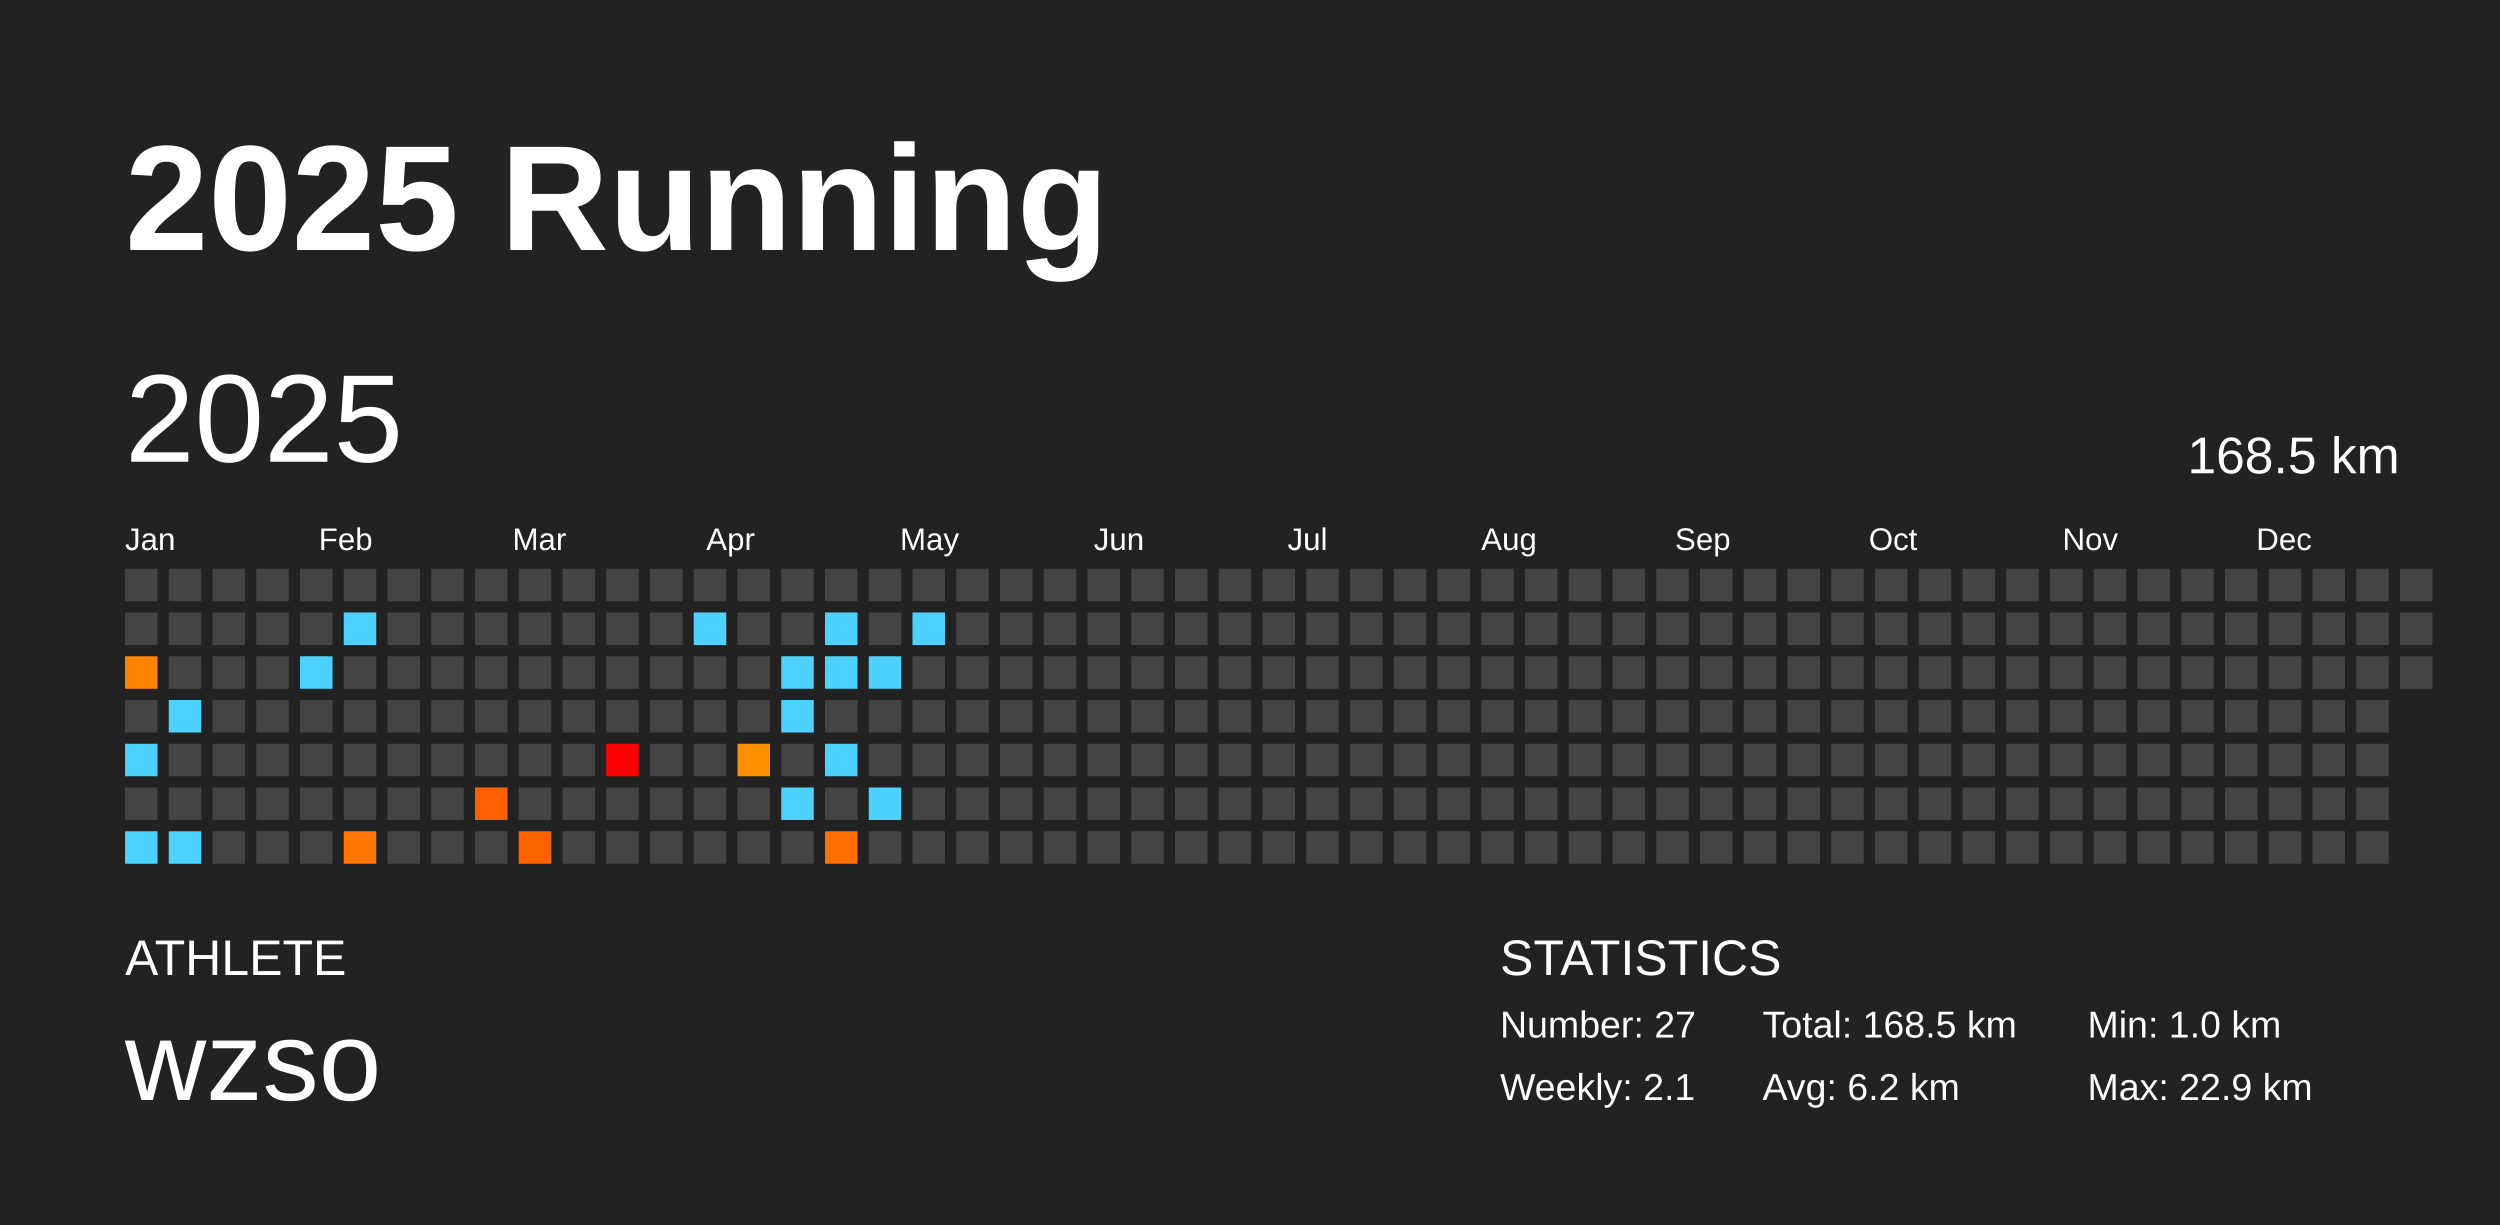
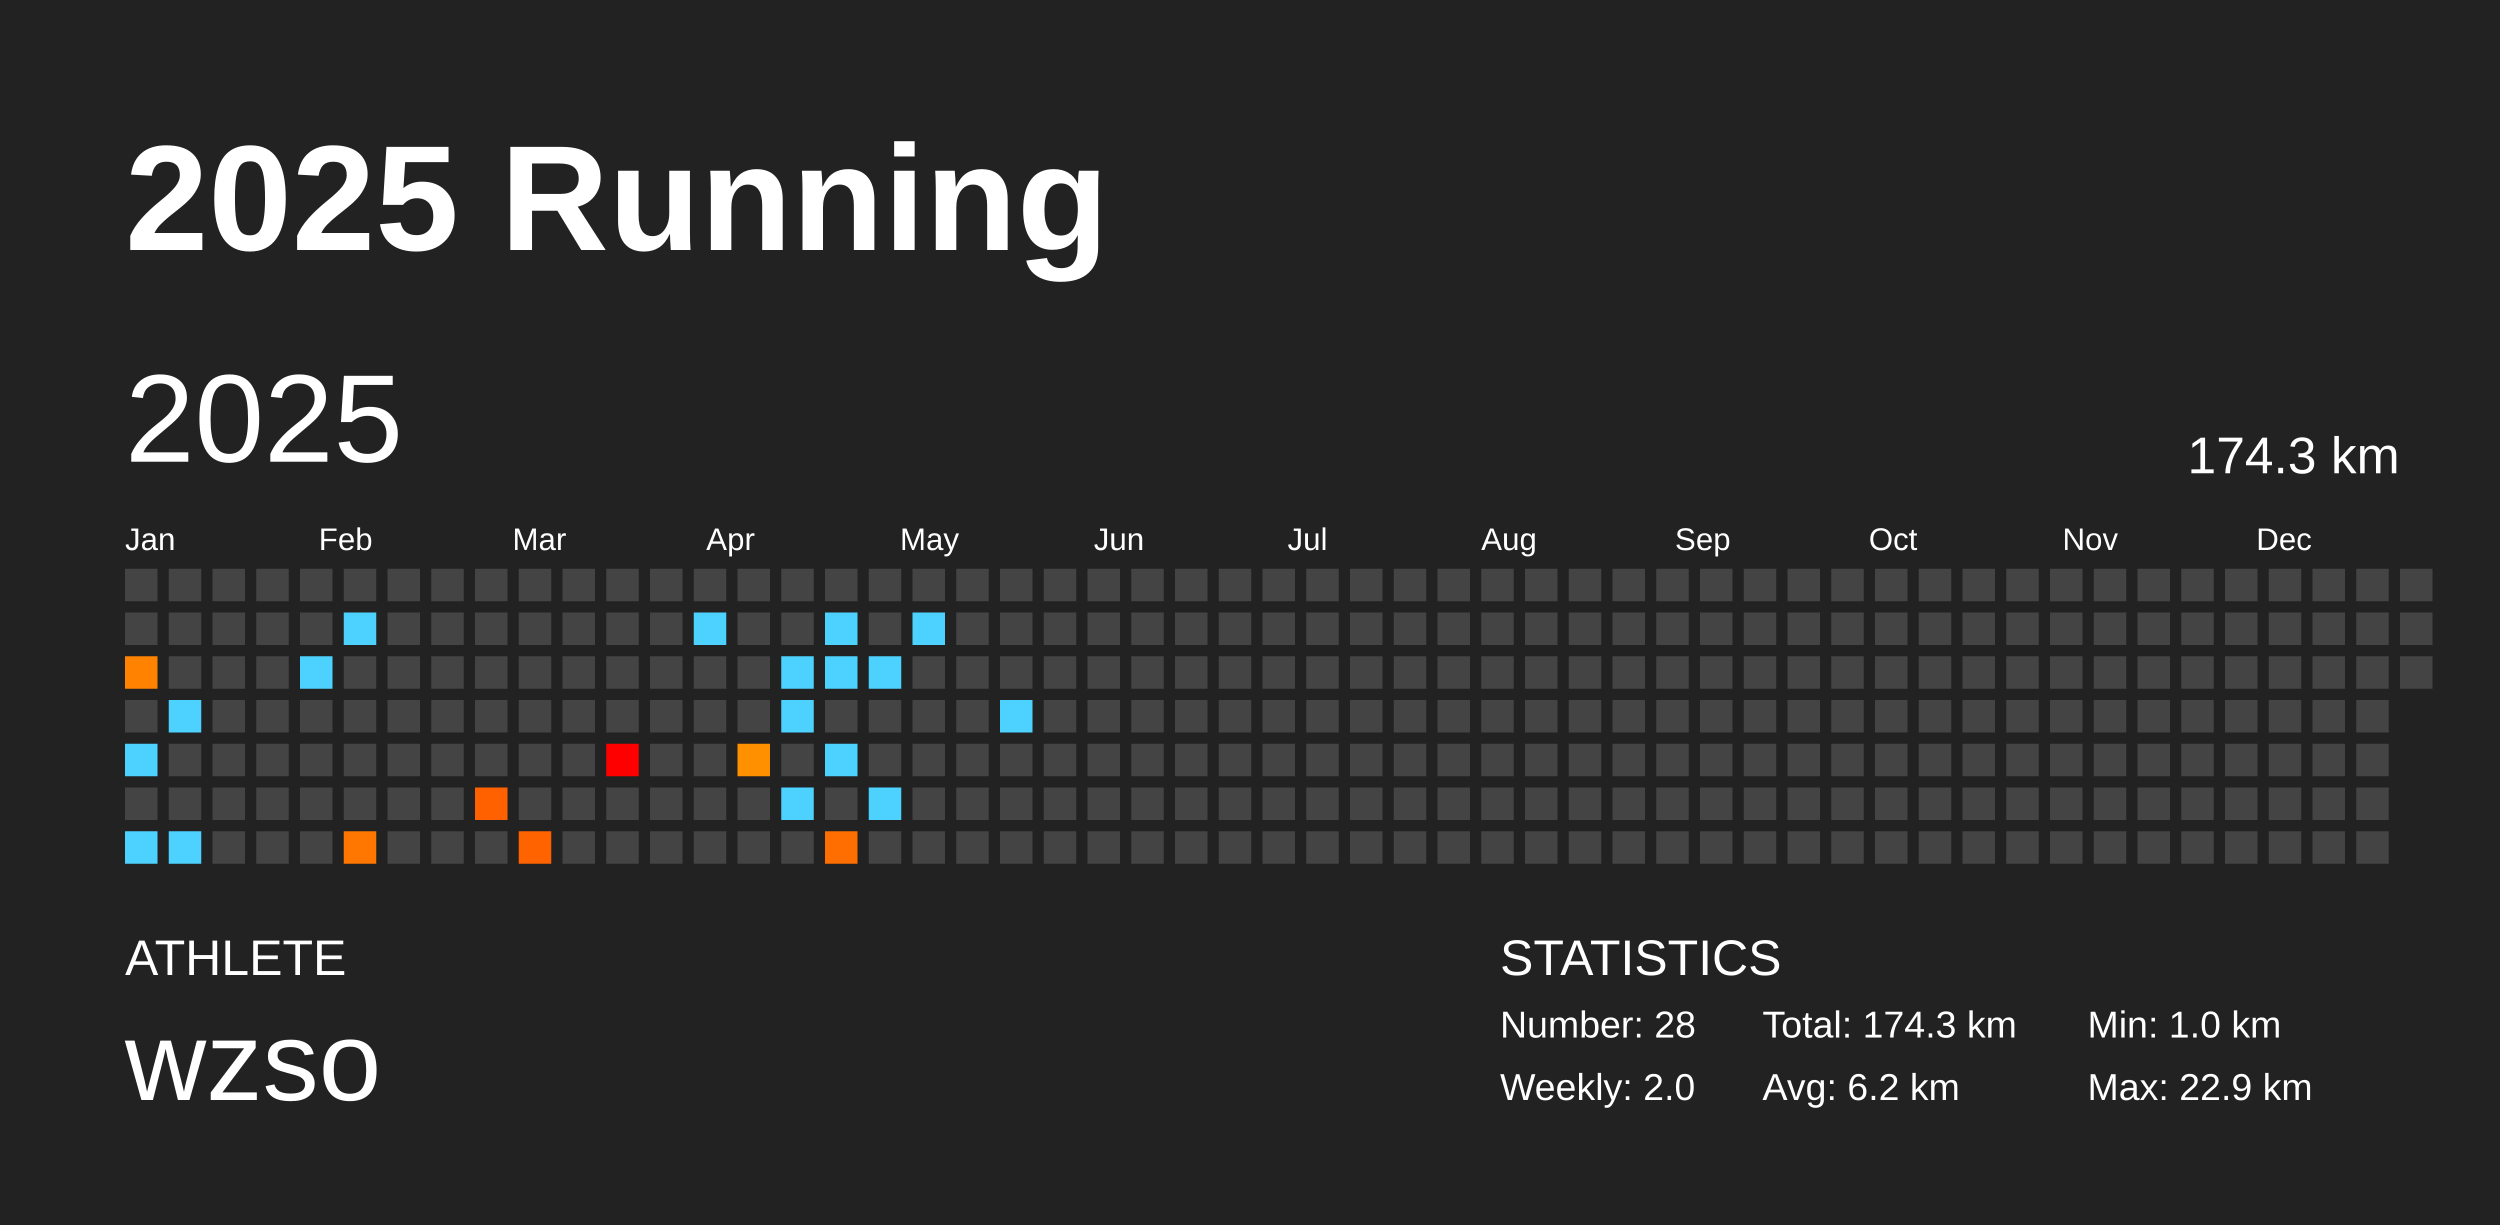
<svg xmlns="http://www.w3.org/2000/svg" baseProfile="full" height="98mm" version="1.1" viewBox="0,0,200,98" width="200mm">
  <defs />
  <rect fill="#222222" height="98" width="200" x="0" y="0" />
  <text fill="#FFFFFF" style="font-size:12px; font-family:Arial; font-weight:bold;" x="10" y="20">2025 Running</text>
  <text fill="#FFFFFF" style="font-size:4px; font-family:Arial" x="10" y="78">ATHLETE</text>
  <text fill="#FFFFFF" style="font-size:9px; font-family:Arial" x="10" y="88">wzso</text>
  <text fill="#FFFFFF" style="font-size:4px; font-family:Arial" x="120" y="78">STATISTICS</text>
-   <text fill="#FFFFFF" style="font-size:3px; font-family:Arial" x="120" y="83">Number: 27</text>
-   <text fill="#FFFFFF" style="font-size:3px; font-family:Arial" x="120" y="88">Weekly: 2.1</text>
-   <text fill="#FFFFFF" style="font-size:3px; font-family:Arial" x="141" y="83">Total: 168.5 km</text>
+   <text fill="#FFFFFF" style="font-size:3px; font-family:Arial" x="120" y="83">Number: 28</text>
+   <text fill="#FFFFFF" style="font-size:3px; font-family:Arial" x="120" y="88">Weekly: 2.0</text>
+   <text fill="#FFFFFF" style="font-size:3px; font-family:Arial" x="141" y="83">Total: 174.3 km</text>
  <text fill="#FFFFFF" style="font-size:3px; font-family:Arial" x="141" y="88">Avg: 6.2 km</text>
  <text fill="#FFFFFF" style="font-size:3px; font-family:Arial" x="167" y="83">Min: 1.0 km</text>
  <text fill="#FFFFFF" style="font-size:3px; font-family:Arial" x="167" y="88">Max: 22.9 km</text>
  <text dominant-baseline="hanging" fill="#FFFFFF" style="font-size:10.0px; font-family:Arial;" x="10" y="30">2025</text>
-   <text dominant-baseline="hanging" fill="#FFFFFF" style="font-size:4.125px; font-family:Arial;" x="175" y="35">168.5 km</text>
+   <text dominant-baseline="hanging" fill="#FFFFFF" style="font-size:4.125px; font-family:Arial;" x="175" y="35">174.3 km</text>
  <text fill="#FFFFFF" style="font-size:2.5px; font-family:Arial" x="10.0" y="44">Jan</text>
  <text fill="#FFFFFF" style="font-size:2.5px; font-family:Arial" x="25.5" y="44">Feb</text>
  <text fill="#FFFFFF" style="font-size:2.5px; font-family:Arial" x="41.0" y="44">Mar</text>
  <text fill="#FFFFFF" style="font-size:2.5px; font-family:Arial" x="56.5" y="44">Apr</text>
  <text fill="#FFFFFF" style="font-size:2.5px; font-family:Arial" x="72.0" y="44">May</text>
  <text fill="#FFFFFF" style="font-size:2.5px; font-family:Arial" x="87.5" y="44">Jun</text>
  <text fill="#FFFFFF" style="font-size:2.5px; font-family:Arial" x="103.0" y="44">Jul</text>
  <text fill="#FFFFFF" style="font-size:2.5px; font-family:Arial" x="118.5" y="44">Aug</text>
  <text fill="#FFFFFF" style="font-size:2.5px; font-family:Arial" x="134.0" y="44">Sep</text>
  <text fill="#FFFFFF" style="font-size:2.5px; font-family:Arial" x="149.5" y="44">Oct</text>
  <text fill="#FFFFFF" style="font-size:2.5px; font-family:Arial" x="165.0" y="44">Nov</text>
  <text fill="#FFFFFF" style="font-size:2.5px; font-family:Arial" x="180.5" y="44">Dec</text>
  <rect fill="#444444" height="2.6" width="2.6" x="10.0" y="45.5" />
  <rect fill="#444444" height="2.6" width="2.6" x="10.0" y="49.0" />
  <rect fill="#ff8300" height="2.6" width="2.6" x="10.0" y="52.5" />
  <rect fill="#444444" height="2.6" width="2.6" x="10.0" y="56.0" />
  <rect fill="#4dd2ff" height="2.6" width="2.6" x="10.0" y="59.5" />
  <rect fill="#444444" height="2.6" width="2.6" x="10.0" y="63.0" />
  <rect fill="#4dd2ff" height="2.6" width="2.6" x="10.0" y="66.5" />
  <rect fill="#444444" height="2.6" width="2.6" x="13.5" y="45.5" />
  <rect fill="#444444" height="2.6" width="2.6" x="13.5" y="49.0" />
  <rect fill="#444444" height="2.6" width="2.6" x="13.5" y="52.5" />
  <rect fill="#4dd2ff" height="2.6" width="2.6" x="13.5" y="56.0" />
  <rect fill="#444444" height="2.6" width="2.6" x="13.5" y="59.5" />
  <rect fill="#444444" height="2.6" width="2.6" x="13.5" y="63.0" />
  <rect fill="#4dd2ff" height="2.6" width="2.6" x="13.5" y="66.5" />
  <rect fill="#444444" height="2.6" width="2.6" x="17.0" y="45.5" />
  <rect fill="#444444" height="2.6" width="2.6" x="17.0" y="49.0" />
  <rect fill="#444444" height="2.6" width="2.6" x="17.0" y="52.5" />
  <rect fill="#444444" height="2.6" width="2.6" x="17.0" y="56.0" />
  <rect fill="#444444" height="2.6" width="2.6" x="17.0" y="59.5" />
  <rect fill="#444444" height="2.6" width="2.6" x="17.0" y="63.0" />
  <rect fill="#444444" height="2.6" width="2.6" x="17.0" y="66.5" />
  <rect fill="#444444" height="2.6" width="2.6" x="20.5" y="45.5" />
  <rect fill="#444444" height="2.6" width="2.6" x="20.5" y="49.0" />
  <rect fill="#444444" height="2.6" width="2.6" x="20.5" y="52.5" />
  <rect fill="#444444" height="2.6" width="2.6" x="20.5" y="56.0" />
  <rect fill="#444444" height="2.6" width="2.6" x="20.5" y="59.5" />
  <rect fill="#444444" height="2.6" width="2.6" x="20.5" y="63.0" />
  <rect fill="#444444" height="2.6" width="2.6" x="20.5" y="66.5" />
  <rect fill="#444444" height="2.6" width="2.6" x="24.0" y="45.5" />
  <rect fill="#444444" height="2.6" width="2.6" x="24.0" y="49.0" />
  <rect fill="#4dd2ff" height="2.6" width="2.6" x="24.0" y="52.5" />
  <rect fill="#444444" height="2.6" width="2.6" x="24.0" y="56.0" />
  <rect fill="#444444" height="2.6" width="2.6" x="24.0" y="59.5" />
  <rect fill="#444444" height="2.6" width="2.6" x="24.0" y="63.0" />
  <rect fill="#444444" height="2.6" width="2.6" x="24.0" y="66.5" />
  <rect fill="#444444" height="2.6" width="2.6" x="27.5" y="45.5" />
  <rect fill="#4dd2ff" height="2.6" width="2.6" x="27.5" y="49.0" />
  <rect fill="#444444" height="2.6" width="2.6" x="27.5" y="52.5" />
  <rect fill="#444444" height="2.6" width="2.6" x="27.5" y="56.0" />
  <rect fill="#444444" height="2.6" width="2.6" x="27.5" y="59.5" />
  <rect fill="#444444" height="2.6" width="2.6" x="27.5" y="63.0" />
  <rect fill="#ff7700" height="2.6" width="2.6" x="27.5" y="66.5" />
  <rect fill="#444444" height="2.6" width="2.6" x="31.0" y="45.5" />
  <rect fill="#444444" height="2.6" width="2.6" x="31.0" y="49.0" />
  <rect fill="#444444" height="2.6" width="2.6" x="31.0" y="52.5" />
  <rect fill="#444444" height="2.6" width="2.6" x="31.0" y="56.0" />
  <rect fill="#444444" height="2.6" width="2.6" x="31.0" y="59.5" />
  <rect fill="#444444" height="2.6" width="2.6" x="31.0" y="63.0" />
  <rect fill="#444444" height="2.6" width="2.6" x="31.0" y="66.5" />
  <rect fill="#444444" height="2.6" width="2.6" x="34.5" y="45.5" />
  <rect fill="#444444" height="2.6" width="2.6" x="34.5" y="49.0" />
  <rect fill="#444444" height="2.6" width="2.6" x="34.5" y="52.5" />
  <rect fill="#444444" height="2.6" width="2.6" x="34.5" y="56.0" />
  <rect fill="#444444" height="2.6" width="2.6" x="34.5" y="59.5" />
  <rect fill="#444444" height="2.6" width="2.6" x="34.5" y="63.0" />
  <rect fill="#444444" height="2.6" width="2.6" x="34.5" y="66.5" />
  <rect fill="#444444" height="2.6" width="2.6" x="38.0" y="45.5" />
  <rect fill="#444444" height="2.6" width="2.6" x="38.0" y="49.0" />
  <rect fill="#444444" height="2.6" width="2.6" x="38.0" y="52.5" />
  <rect fill="#444444" height="2.6" width="2.6" x="38.0" y="56.0" />
  <rect fill="#444444" height="2.6" width="2.6" x="38.0" y="59.5" />
  <rect fill="#ff6100" height="2.6" width="2.6" x="38.0" y="63.0" />
  <rect fill="#444444" height="2.6" width="2.6" x="38.0" y="66.5" />
  <rect fill="#444444" height="2.6" width="2.6" x="41.5" y="45.5" />
  <rect fill="#444444" height="2.6" width="2.6" x="41.5" y="49.0" />
  <rect fill="#444444" height="2.6" width="2.6" x="41.5" y="52.5" />
  <rect fill="#444444" height="2.6" width="2.6" x="41.5" y="56.0" />
  <rect fill="#444444" height="2.6" width="2.6" x="41.5" y="59.5" />
  <rect fill="#444444" height="2.6" width="2.6" x="41.5" y="63.0" />
  <rect fill="#ff6300" height="2.6" width="2.6" x="41.5" y="66.5" />
  <rect fill="#444444" height="2.6" width="2.6" x="45.0" y="45.5" />
  <rect fill="#444444" height="2.6" width="2.6" x="45.0" y="49.0" />
  <rect fill="#444444" height="2.6" width="2.6" x="45.0" y="52.5" />
  <rect fill="#444444" height="2.6" width="2.6" x="45.0" y="56.0" />
  <rect fill="#444444" height="2.6" width="2.6" x="45.0" y="59.5" />
  <rect fill="#444444" height="2.6" width="2.6" x="45.0" y="63.0" />
  <rect fill="#444444" height="2.6" width="2.6" x="45.0" y="66.5" />
  <rect fill="#444444" height="2.6" width="2.6" x="48.5" y="45.5" />
  <rect fill="#444444" height="2.6" width="2.6" x="48.5" y="49.0" />
  <rect fill="#444444" height="2.6" width="2.6" x="48.5" y="52.5" />
  <rect fill="#444444" height="2.6" width="2.6" x="48.5" y="56.0" />
  <rect fill="red" height="2.6" width="2.6" x="48.5" y="59.5" />
  <rect fill="#444444" height="2.6" width="2.6" x="48.5" y="63.0" />
  <rect fill="#444444" height="2.6" width="2.6" x="48.5" y="66.5" />
  <rect fill="#444444" height="2.6" width="2.6" x="52.0" y="45.5" />
  <rect fill="#444444" height="2.6" width="2.6" x="52.0" y="49.0" />
  <rect fill="#444444" height="2.6" width="2.6" x="52.0" y="52.5" />
  <rect fill="#444444" height="2.6" width="2.6" x="52.0" y="56.0" />
  <rect fill="#444444" height="2.6" width="2.6" x="52.0" y="59.5" />
  <rect fill="#444444" height="2.6" width="2.6" x="52.0" y="63.0" />
  <rect fill="#444444" height="2.6" width="2.6" x="52.0" y="66.5" />
  <rect fill="#444444" height="2.6" width="2.6" x="55.5" y="45.5" />
  <rect fill="#4dd2ff" height="2.6" width="2.6" x="55.5" y="49.0" />
  <rect fill="#444444" height="2.6" width="2.6" x="55.5" y="52.5" />
  <rect fill="#444444" height="2.6" width="2.6" x="55.5" y="56.0" />
  <rect fill="#444444" height="2.6" width="2.6" x="55.5" y="59.5" />
  <rect fill="#444444" height="2.6" width="2.6" x="55.5" y="63.0" />
  <rect fill="#444444" height="2.6" width="2.6" x="55.5" y="66.5" />
  <rect fill="#444444" height="2.6" width="2.6" x="59.0" y="45.5" />
  <rect fill="#444444" height="2.6" width="2.6" x="59.0" y="49.0" />
  <rect fill="#444444" height="2.6" width="2.6" x="59.0" y="52.5" />
  <rect fill="#444444" height="2.6" width="2.6" x="59.0" y="56.0" />
  <rect fill="#ff9000" height="2.6" width="2.6" x="59.0" y="59.5" />
  <rect fill="#444444" height="2.6" width="2.6" x="59.0" y="63.0" />
  <rect fill="#444444" height="2.6" width="2.6" x="59.0" y="66.5" />
  <rect fill="#444444" height="2.6" width="2.6" x="62.5" y="45.5" />
  <rect fill="#444444" height="2.6" width="2.6" x="62.5" y="49.0" />
  <rect fill="#4dd2ff" height="2.6" width="2.6" x="62.5" y="52.5" />
  <rect fill="#4dd2ff" height="2.6" width="2.6" x="62.5" y="56.0" />
  <rect fill="#444444" height="2.6" width="2.6" x="62.5" y="59.5" />
  <rect fill="#4dd2ff" height="2.6" width="2.6" x="62.5" y="63.0" />
  <rect fill="#444444" height="2.6" width="2.6" x="62.5" y="66.5" />
  <rect fill="#444444" height="2.6" width="2.6" x="66.0" y="45.5" />
  <rect fill="#4dd2ff" height="2.6" width="2.6" x="66.0" y="49.0" />
  <rect fill="#4dd2ff" height="2.6" width="2.6" x="66.0" y="52.5" />
  <rect fill="#444444" height="2.6" width="2.6" x="66.0" y="56.0" />
  <rect fill="#4dd2ff" height="2.6" width="2.6" x="66.0" y="59.5" />
  <rect fill="#444444" height="2.6" width="2.6" x="66.0" y="63.0" />
  <rect fill="#ff6e00" height="2.6" width="2.6" x="66.0" y="66.5" />
  <rect fill="#444444" height="2.6" width="2.6" x="69.5" y="45.5" />
  <rect fill="#444444" height="2.6" width="2.6" x="69.5" y="49.0" />
  <rect fill="#4dd2ff" height="2.6" width="2.6" x="69.5" y="52.5" />
  <rect fill="#444444" height="2.6" width="2.6" x="69.5" y="56.0" />
  <rect fill="#444444" height="2.6" width="2.6" x="69.5" y="59.5" />
  <rect fill="#4dd2ff" height="2.6" width="2.6" x="69.5" y="63.0" />
  <rect fill="#444444" height="2.6" width="2.6" x="69.5" y="66.5" />
  <rect fill="#444444" height="2.6" width="2.6" x="73.0" y="45.5" />
  <rect fill="#4dd2ff" height="2.6" width="2.6" x="73.0" y="49.0" />
  <rect fill="#444444" height="2.6" width="2.6" x="73.0" y="52.5" />
  <rect fill="#444444" height="2.6" width="2.6" x="73.0" y="56.0" />
  <rect fill="#444444" height="2.6" width="2.6" x="73.0" y="59.5" />
  <rect fill="#444444" height="2.6" width="2.6" x="73.0" y="63.0" />
  <rect fill="#444444" height="2.6" width="2.6" x="73.0" y="66.5" />
  <rect fill="#444444" height="2.6" width="2.6" x="76.5" y="45.5" />
  <rect fill="#444444" height="2.6" width="2.6" x="76.5" y="49.0" />
  <rect fill="#444444" height="2.6" width="2.6" x="76.5" y="52.5" />
  <rect fill="#444444" height="2.6" width="2.6" x="76.5" y="56.0" />
  <rect fill="#444444" height="2.6" width="2.6" x="76.5" y="59.5" />
  <rect fill="#444444" height="2.6" width="2.6" x="76.5" y="63.0" />
  <rect fill="#444444" height="2.6" width="2.6" x="76.5" y="66.5" />
  <rect fill="#444444" height="2.6" width="2.6" x="80.0" y="45.5" />
  <rect fill="#444444" height="2.6" width="2.6" x="80.0" y="49.0" />
  <rect fill="#444444" height="2.6" width="2.6" x="80.0" y="52.5" />
-   <rect fill="#444444" height="2.6" width="2.6" x="80.0" y="56.0" />
+   <rect fill="#4dd2ff" height="2.6" width="2.6" x="80.0" y="56.0" />
  <rect fill="#444444" height="2.6" width="2.6" x="80.0" y="59.5" />
  <rect fill="#444444" height="2.6" width="2.6" x="80.0" y="63.0" />
  <rect fill="#444444" height="2.6" width="2.6" x="80.0" y="66.5" />
  <rect fill="#444444" height="2.6" width="2.6" x="83.5" y="45.5" />
  <rect fill="#444444" height="2.6" width="2.6" x="83.5" y="49.0" />
  <rect fill="#444444" height="2.6" width="2.6" x="83.5" y="52.5" />
  <rect fill="#444444" height="2.6" width="2.6" x="83.5" y="56.0" />
  <rect fill="#444444" height="2.6" width="2.6" x="83.5" y="59.5" />
  <rect fill="#444444" height="2.6" width="2.6" x="83.5" y="63.0" />
  <rect fill="#444444" height="2.6" width="2.6" x="83.5" y="66.5" />
  <rect fill="#444444" height="2.6" width="2.6" x="87.0" y="45.5" />
  <rect fill="#444444" height="2.6" width="2.6" x="87.0" y="49.0" />
  <rect fill="#444444" height="2.6" width="2.6" x="87.0" y="52.5" />
  <rect fill="#444444" height="2.6" width="2.6" x="87.0" y="56.0" />
  <rect fill="#444444" height="2.6" width="2.6" x="87.0" y="59.5" />
  <rect fill="#444444" height="2.6" width="2.6" x="87.0" y="63.0" />
  <rect fill="#444444" height="2.6" width="2.6" x="87.0" y="66.5" />
  <rect fill="#444444" height="2.6" width="2.6" x="90.5" y="45.5" />
  <rect fill="#444444" height="2.6" width="2.6" x="90.5" y="49.0" />
  <rect fill="#444444" height="2.6" width="2.6" x="90.5" y="52.5" />
  <rect fill="#444444" height="2.6" width="2.6" x="90.5" y="56.0" />
  <rect fill="#444444" height="2.6" width="2.6" x="90.5" y="59.5" />
  <rect fill="#444444" height="2.6" width="2.6" x="90.5" y="63.0" />
  <rect fill="#444444" height="2.6" width="2.6" x="90.5" y="66.5" />
  <rect fill="#444444" height="2.6" width="2.6" x="94.0" y="45.5" />
  <rect fill="#444444" height="2.6" width="2.6" x="94.0" y="49.0" />
  <rect fill="#444444" height="2.6" width="2.6" x="94.0" y="52.5" />
  <rect fill="#444444" height="2.6" width="2.6" x="94.0" y="56.0" />
  <rect fill="#444444" height="2.6" width="2.6" x="94.0" y="59.5" />
  <rect fill="#444444" height="2.6" width="2.6" x="94.0" y="63.0" />
  <rect fill="#444444" height="2.6" width="2.6" x="94.0" y="66.5" />
  <rect fill="#444444" height="2.6" width="2.6" x="97.5" y="45.5" />
  <rect fill="#444444" height="2.6" width="2.6" x="97.5" y="49.0" />
  <rect fill="#444444" height="2.6" width="2.6" x="97.5" y="52.5" />
  <rect fill="#444444" height="2.6" width="2.6" x="97.5" y="56.0" />
  <rect fill="#444444" height="2.6" width="2.6" x="97.5" y="59.5" />
  <rect fill="#444444" height="2.6" width="2.6" x="97.5" y="63.0" />
  <rect fill="#444444" height="2.6" width="2.6" x="97.5" y="66.5" />
  <rect fill="#444444" height="2.6" width="2.6" x="101.0" y="45.5" />
  <rect fill="#444444" height="2.6" width="2.6" x="101.0" y="49.0" />
  <rect fill="#444444" height="2.6" width="2.6" x="101.0" y="52.5" />
  <rect fill="#444444" height="2.6" width="2.6" x="101.0" y="56.0" />
  <rect fill="#444444" height="2.6" width="2.6" x="101.0" y="59.5" />
  <rect fill="#444444" height="2.6" width="2.6" x="101.0" y="63.0" />
  <rect fill="#444444" height="2.6" width="2.6" x="101.0" y="66.5" />
  <rect fill="#444444" height="2.6" width="2.6" x="104.5" y="45.5" />
  <rect fill="#444444" height="2.6" width="2.6" x="104.5" y="49.0" />
  <rect fill="#444444" height="2.6" width="2.6" x="104.5" y="52.5" />
  <rect fill="#444444" height="2.6" width="2.6" x="104.5" y="56.0" />
  <rect fill="#444444" height="2.6" width="2.6" x="104.5" y="59.5" />
  <rect fill="#444444" height="2.6" width="2.6" x="104.5" y="63.0" />
  <rect fill="#444444" height="2.6" width="2.6" x="104.5" y="66.5" />
  <rect fill="#444444" height="2.6" width="2.6" x="108.0" y="45.5" />
  <rect fill="#444444" height="2.6" width="2.6" x="108.0" y="49.0" />
  <rect fill="#444444" height="2.6" width="2.6" x="108.0" y="52.5" />
  <rect fill="#444444" height="2.6" width="2.6" x="108.0" y="56.0" />
  <rect fill="#444444" height="2.6" width="2.6" x="108.0" y="59.5" />
  <rect fill="#444444" height="2.6" width="2.6" x="108.0" y="63.0" />
  <rect fill="#444444" height="2.6" width="2.6" x="108.0" y="66.5" />
  <rect fill="#444444" height="2.6" width="2.6" x="111.5" y="45.5" />
  <rect fill="#444444" height="2.6" width="2.6" x="111.5" y="49.0" />
  <rect fill="#444444" height="2.6" width="2.6" x="111.5" y="52.5" />
  <rect fill="#444444" height="2.6" width="2.6" x="111.5" y="56.0" />
  <rect fill="#444444" height="2.6" width="2.6" x="111.5" y="59.5" />
  <rect fill="#444444" height="2.6" width="2.6" x="111.5" y="63.0" />
  <rect fill="#444444" height="2.6" width="2.6" x="111.5" y="66.5" />
  <rect fill="#444444" height="2.6" width="2.6" x="115.0" y="45.5" />
  <rect fill="#444444" height="2.6" width="2.6" x="115.0" y="49.0" />
  <rect fill="#444444" height="2.6" width="2.6" x="115.0" y="52.5" />
  <rect fill="#444444" height="2.6" width="2.6" x="115.0" y="56.0" />
  <rect fill="#444444" height="2.6" width="2.6" x="115.0" y="59.5" />
  <rect fill="#444444" height="2.6" width="2.6" x="115.0" y="63.0" />
  <rect fill="#444444" height="2.6" width="2.6" x="115.0" y="66.5" />
  <rect fill="#444444" height="2.6" width="2.6" x="118.5" y="45.5" />
  <rect fill="#444444" height="2.6" width="2.6" x="118.5" y="49.0" />
  <rect fill="#444444" height="2.6" width="2.6" x="118.5" y="52.5" />
  <rect fill="#444444" height="2.6" width="2.6" x="118.5" y="56.0" />
  <rect fill="#444444" height="2.6" width="2.6" x="118.5" y="59.5" />
  <rect fill="#444444" height="2.6" width="2.6" x="118.5" y="63.0" />
  <rect fill="#444444" height="2.6" width="2.6" x="118.5" y="66.5" />
  <rect fill="#444444" height="2.6" width="2.6" x="122.0" y="45.5" />
  <rect fill="#444444" height="2.6" width="2.6" x="122.0" y="49.0" />
  <rect fill="#444444" height="2.6" width="2.6" x="122.0" y="52.5" />
  <rect fill="#444444" height="2.6" width="2.6" x="122.0" y="56.0" />
  <rect fill="#444444" height="2.6" width="2.6" x="122.0" y="59.5" />
  <rect fill="#444444" height="2.6" width="2.6" x="122.0" y="63.0" />
  <rect fill="#444444" height="2.6" width="2.6" x="122.0" y="66.5" />
  <rect fill="#444444" height="2.6" width="2.6" x="125.5" y="45.5" />
  <rect fill="#444444" height="2.6" width="2.6" x="125.5" y="49.0" />
  <rect fill="#444444" height="2.6" width="2.6" x="125.5" y="52.5" />
  <rect fill="#444444" height="2.6" width="2.6" x="125.5" y="56.0" />
  <rect fill="#444444" height="2.6" width="2.6" x="125.5" y="59.5" />
  <rect fill="#444444" height="2.6" width="2.6" x="125.5" y="63.0" />
  <rect fill="#444444" height="2.6" width="2.6" x="125.5" y="66.5" />
  <rect fill="#444444" height="2.6" width="2.6" x="129.0" y="45.5" />
  <rect fill="#444444" height="2.6" width="2.6" x="129.0" y="49.0" />
  <rect fill="#444444" height="2.6" width="2.6" x="129.0" y="52.5" />
  <rect fill="#444444" height="2.6" width="2.6" x="129.0" y="56.0" />
  <rect fill="#444444" height="2.6" width="2.6" x="129.0" y="59.5" />
  <rect fill="#444444" height="2.6" width="2.6" x="129.0" y="63.0" />
  <rect fill="#444444" height="2.6" width="2.6" x="129.0" y="66.5" />
  <rect fill="#444444" height="2.6" width="2.6" x="132.5" y="45.5" />
  <rect fill="#444444" height="2.6" width="2.6" x="132.5" y="49.0" />
  <rect fill="#444444" height="2.6" width="2.6" x="132.5" y="52.5" />
  <rect fill="#444444" height="2.6" width="2.6" x="132.5" y="56.0" />
  <rect fill="#444444" height="2.6" width="2.6" x="132.5" y="59.5" />
  <rect fill="#444444" height="2.6" width="2.6" x="132.5" y="63.0" />
  <rect fill="#444444" height="2.6" width="2.6" x="132.5" y="66.5" />
  <rect fill="#444444" height="2.6" width="2.6" x="136.0" y="45.5" />
  <rect fill="#444444" height="2.6" width="2.6" x="136.0" y="49.0" />
  <rect fill="#444444" height="2.6" width="2.6" x="136.0" y="52.5" />
  <rect fill="#444444" height="2.6" width="2.6" x="136.0" y="56.0" />
  <rect fill="#444444" height="2.6" width="2.6" x="136.0" y="59.5" />
  <rect fill="#444444" height="2.6" width="2.6" x="136.0" y="63.0" />
  <rect fill="#444444" height="2.6" width="2.6" x="136.0" y="66.5" />
  <rect fill="#444444" height="2.6" width="2.6" x="139.5" y="45.5" />
  <rect fill="#444444" height="2.6" width="2.6" x="139.5" y="49.0" />
  <rect fill="#444444" height="2.6" width="2.6" x="139.5" y="52.5" />
  <rect fill="#444444" height="2.6" width="2.6" x="139.5" y="56.0" />
  <rect fill="#444444" height="2.6" width="2.6" x="139.5" y="59.5" />
  <rect fill="#444444" height="2.6" width="2.6" x="139.5" y="63.0" />
  <rect fill="#444444" height="2.6" width="2.6" x="139.5" y="66.5" />
  <rect fill="#444444" height="2.6" width="2.6" x="143.0" y="45.5" />
  <rect fill="#444444" height="2.6" width="2.6" x="143.0" y="49.0" />
  <rect fill="#444444" height="2.6" width="2.6" x="143.0" y="52.5" />
  <rect fill="#444444" height="2.6" width="2.6" x="143.0" y="56.0" />
  <rect fill="#444444" height="2.6" width="2.6" x="143.0" y="59.5" />
  <rect fill="#444444" height="2.6" width="2.6" x="143.0" y="63.0" />
  <rect fill="#444444" height="2.6" width="2.6" x="143.0" y="66.5" />
  <rect fill="#444444" height="2.6" width="2.6" x="146.5" y="45.5" />
  <rect fill="#444444" height="2.6" width="2.6" x="146.5" y="49.0" />
  <rect fill="#444444" height="2.6" width="2.6" x="146.5" y="52.5" />
  <rect fill="#444444" height="2.6" width="2.6" x="146.5" y="56.0" />
  <rect fill="#444444" height="2.6" width="2.6" x="146.5" y="59.5" />
  <rect fill="#444444" height="2.6" width="2.6" x="146.5" y="63.0" />
  <rect fill="#444444" height="2.6" width="2.6" x="146.5" y="66.5" />
  <rect fill="#444444" height="2.6" width="2.6" x="150.0" y="45.5" />
  <rect fill="#444444" height="2.6" width="2.6" x="150.0" y="49.0" />
  <rect fill="#444444" height="2.6" width="2.6" x="150.0" y="52.5" />
  <rect fill="#444444" height="2.6" width="2.6" x="150.0" y="56.0" />
  <rect fill="#444444" height="2.6" width="2.6" x="150.0" y="59.5" />
  <rect fill="#444444" height="2.6" width="2.6" x="150.0" y="63.0" />
  <rect fill="#444444" height="2.6" width="2.6" x="150.0" y="66.5" />
  <rect fill="#444444" height="2.6" width="2.6" x="153.5" y="45.5" />
  <rect fill="#444444" height="2.6" width="2.6" x="153.5" y="49.0" />
  <rect fill="#444444" height="2.6" width="2.6" x="153.5" y="52.5" />
  <rect fill="#444444" height="2.6" width="2.6" x="153.5" y="56.0" />
  <rect fill="#444444" height="2.6" width="2.6" x="153.5" y="59.5" />
  <rect fill="#444444" height="2.6" width="2.6" x="153.5" y="63.0" />
  <rect fill="#444444" height="2.6" width="2.6" x="153.5" y="66.5" />
  <rect fill="#444444" height="2.6" width="2.6" x="157.0" y="45.5" />
  <rect fill="#444444" height="2.6" width="2.6" x="157.0" y="49.0" />
  <rect fill="#444444" height="2.6" width="2.6" x="157.0" y="52.5" />
  <rect fill="#444444" height="2.6" width="2.6" x="157.0" y="56.0" />
  <rect fill="#444444" height="2.6" width="2.6" x="157.0" y="59.5" />
  <rect fill="#444444" height="2.6" width="2.6" x="157.0" y="63.0" />
  <rect fill="#444444" height="2.6" width="2.6" x="157.0" y="66.5" />
  <rect fill="#444444" height="2.6" width="2.6" x="160.5" y="45.5" />
  <rect fill="#444444" height="2.6" width="2.6" x="160.5" y="49.0" />
  <rect fill="#444444" height="2.6" width="2.6" x="160.5" y="52.5" />
  <rect fill="#444444" height="2.6" width="2.6" x="160.5" y="56.0" />
  <rect fill="#444444" height="2.6" width="2.6" x="160.5" y="59.5" />
  <rect fill="#444444" height="2.6" width="2.6" x="160.5" y="63.0" />
  <rect fill="#444444" height="2.6" width="2.6" x="160.5" y="66.5" />
  <rect fill="#444444" height="2.6" width="2.6" x="164.0" y="45.5" />
  <rect fill="#444444" height="2.6" width="2.6" x="164.0" y="49.0" />
  <rect fill="#444444" height="2.6" width="2.6" x="164.0" y="52.5" />
  <rect fill="#444444" height="2.6" width="2.6" x="164.0" y="56.0" />
  <rect fill="#444444" height="2.6" width="2.6" x="164.0" y="59.5" />
  <rect fill="#444444" height="2.6" width="2.6" x="164.0" y="63.0" />
  <rect fill="#444444" height="2.6" width="2.6" x="164.0" y="66.5" />
  <rect fill="#444444" height="2.6" width="2.6" x="167.5" y="45.5" />
  <rect fill="#444444" height="2.6" width="2.6" x="167.5" y="49.0" />
  <rect fill="#444444" height="2.6" width="2.6" x="167.5" y="52.5" />
  <rect fill="#444444" height="2.6" width="2.6" x="167.5" y="56.0" />
  <rect fill="#444444" height="2.6" width="2.6" x="167.5" y="59.5" />
  <rect fill="#444444" height="2.6" width="2.6" x="167.5" y="63.0" />
  <rect fill="#444444" height="2.6" width="2.6" x="167.5" y="66.5" />
  <rect fill="#444444" height="2.6" width="2.6" x="171.0" y="45.5" />
  <rect fill="#444444" height="2.6" width="2.6" x="171.0" y="49.0" />
  <rect fill="#444444" height="2.6" width="2.6" x="171.0" y="52.5" />
  <rect fill="#444444" height="2.6" width="2.6" x="171.0" y="56.0" />
  <rect fill="#444444" height="2.6" width="2.6" x="171.0" y="59.5" />
  <rect fill="#444444" height="2.6" width="2.6" x="171.0" y="63.0" />
  <rect fill="#444444" height="2.6" width="2.6" x="171.0" y="66.5" />
  <rect fill="#444444" height="2.6" width="2.6" x="174.5" y="45.5" />
  <rect fill="#444444" height="2.6" width="2.6" x="174.5" y="49.0" />
  <rect fill="#444444" height="2.6" width="2.6" x="174.5" y="52.5" />
  <rect fill="#444444" height="2.6" width="2.6" x="174.5" y="56.0" />
  <rect fill="#444444" height="2.6" width="2.6" x="174.5" y="59.5" />
  <rect fill="#444444" height="2.6" width="2.6" x="174.5" y="63.0" />
  <rect fill="#444444" height="2.6" width="2.6" x="174.5" y="66.5" />
  <rect fill="#444444" height="2.6" width="2.6" x="178.0" y="45.5" />
  <rect fill="#444444" height="2.6" width="2.6" x="178.0" y="49.0" />
  <rect fill="#444444" height="2.6" width="2.6" x="178.0" y="52.5" />
  <rect fill="#444444" height="2.6" width="2.6" x="178.0" y="56.0" />
  <rect fill="#444444" height="2.6" width="2.6" x="178.0" y="59.5" />
  <rect fill="#444444" height="2.6" width="2.6" x="178.0" y="63.0" />
  <rect fill="#444444" height="2.6" width="2.6" x="178.0" y="66.5" />
  <rect fill="#444444" height="2.6" width="2.6" x="181.5" y="45.5" />
  <rect fill="#444444" height="2.6" width="2.6" x="181.5" y="49.0" />
  <rect fill="#444444" height="2.6" width="2.6" x="181.5" y="52.5" />
  <rect fill="#444444" height="2.6" width="2.6" x="181.5" y="56.0" />
  <rect fill="#444444" height="2.6" width="2.6" x="181.5" y="59.5" />
  <rect fill="#444444" height="2.6" width="2.6" x="181.5" y="63.0" />
  <rect fill="#444444" height="2.6" width="2.6" x="181.5" y="66.5" />
  <rect fill="#444444" height="2.6" width="2.6" x="185.0" y="45.5" />
  <rect fill="#444444" height="2.6" width="2.6" x="185.0" y="49.0" />
  <rect fill="#444444" height="2.6" width="2.6" x="185.0" y="52.5" />
  <rect fill="#444444" height="2.6" width="2.6" x="185.0" y="56.0" />
  <rect fill="#444444" height="2.6" width="2.6" x="185.0" y="59.5" />
  <rect fill="#444444" height="2.6" width="2.6" x="185.0" y="63.0" />
  <rect fill="#444444" height="2.6" width="2.6" x="185.0" y="66.5" />
  <rect fill="#444444" height="2.6" width="2.6" x="188.5" y="45.5" />
  <rect fill="#444444" height="2.6" width="2.6" x="188.5" y="49.0" />
  <rect fill="#444444" height="2.6" width="2.6" x="188.5" y="52.5" />
  <rect fill="#444444" height="2.6" width="2.6" x="188.5" y="56.0" />
  <rect fill="#444444" height="2.6" width="2.6" x="188.5" y="59.5" />
  <rect fill="#444444" height="2.6" width="2.6" x="188.5" y="63.0" />
  <rect fill="#444444" height="2.6" width="2.6" x="188.5" y="66.5" />
  <rect fill="#444444" height="2.6" width="2.6" x="192.0" y="45.5" />
  <rect fill="#444444" height="2.6" width="2.6" x="192.0" y="49.0" />
  <rect fill="#444444" height="2.6" width="2.6" x="192.0" y="52.5" />
</svg>
